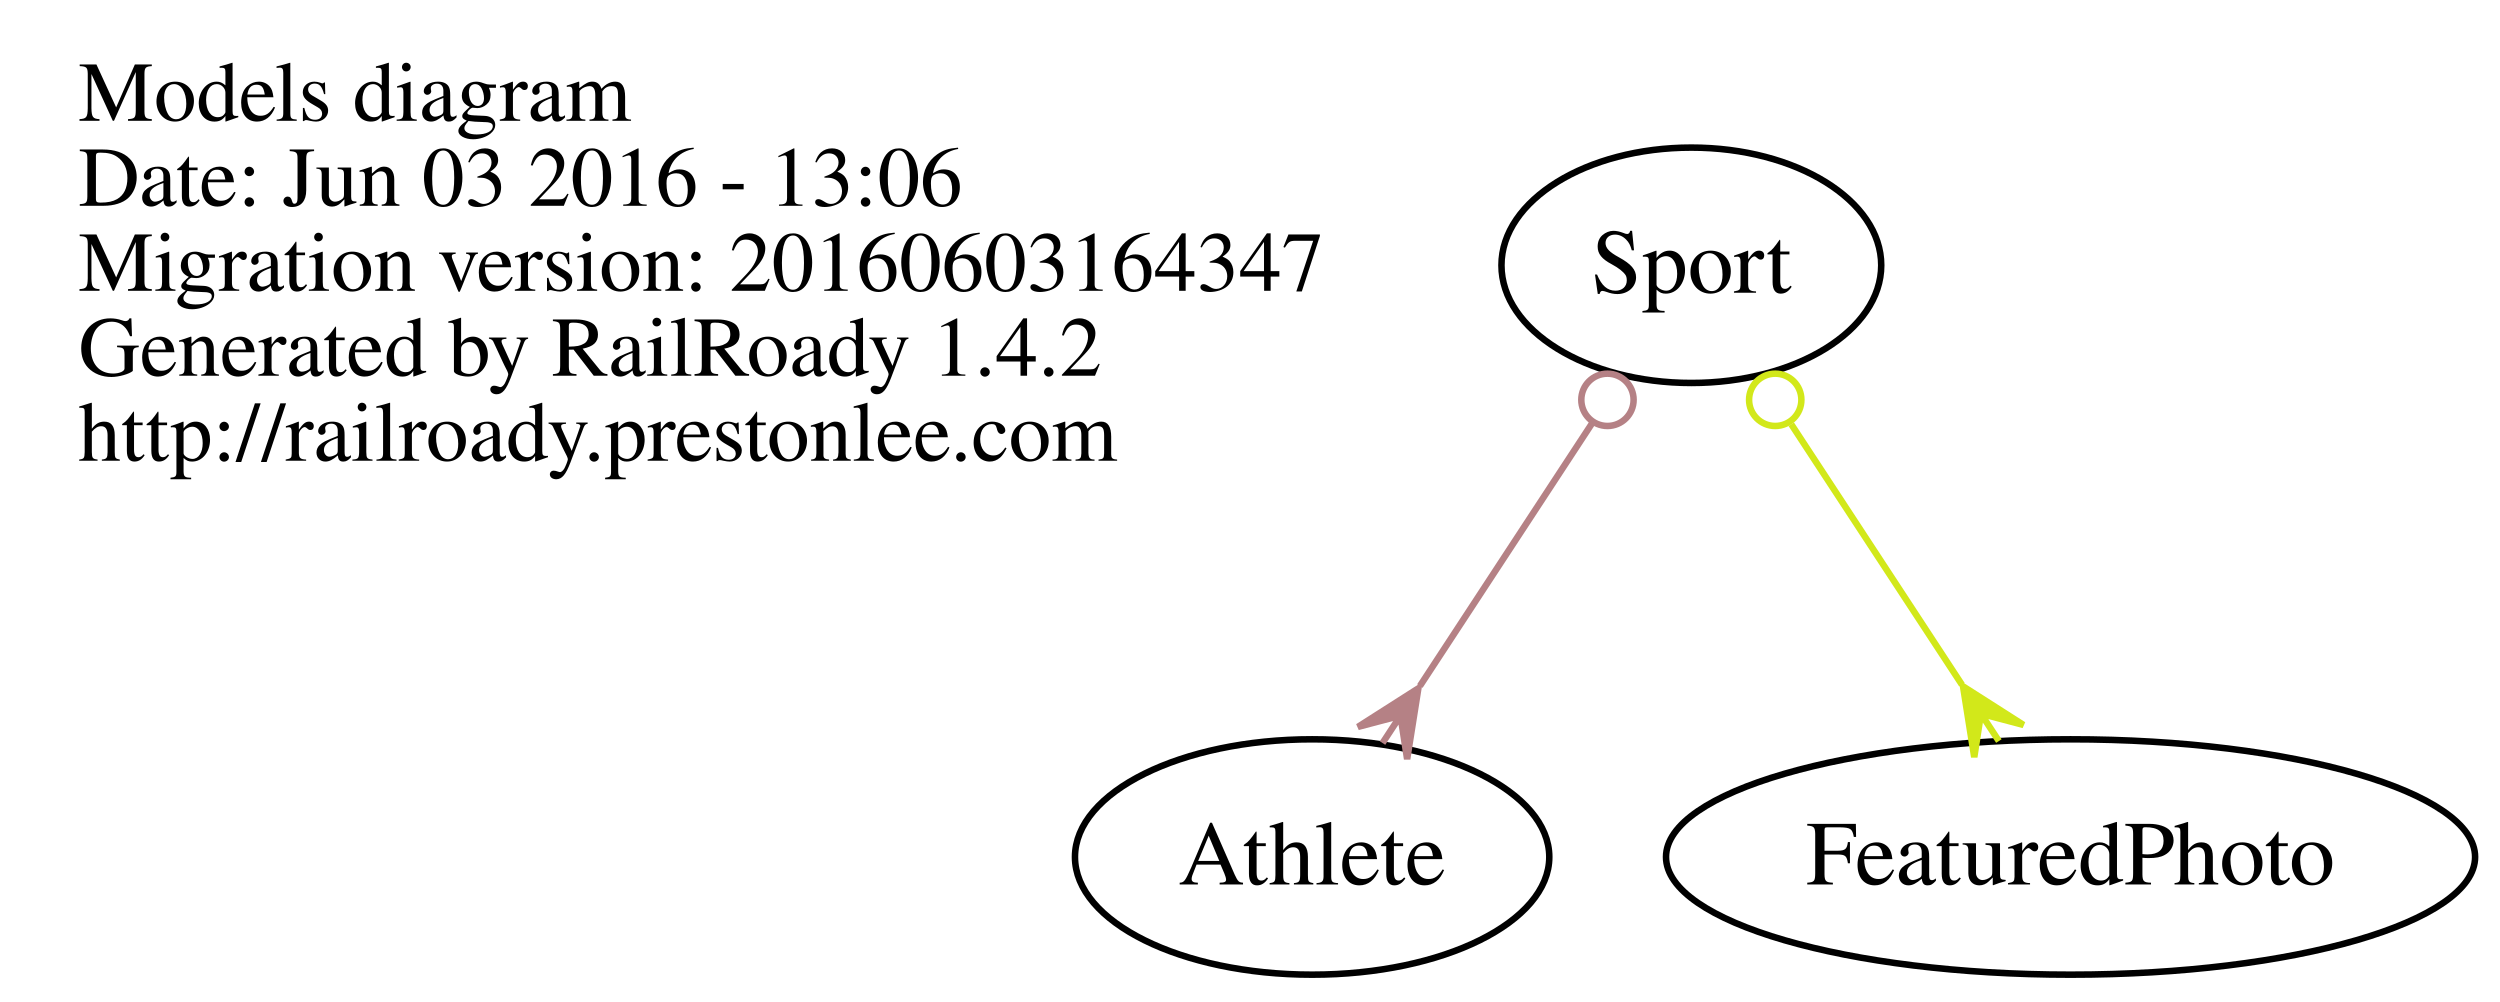
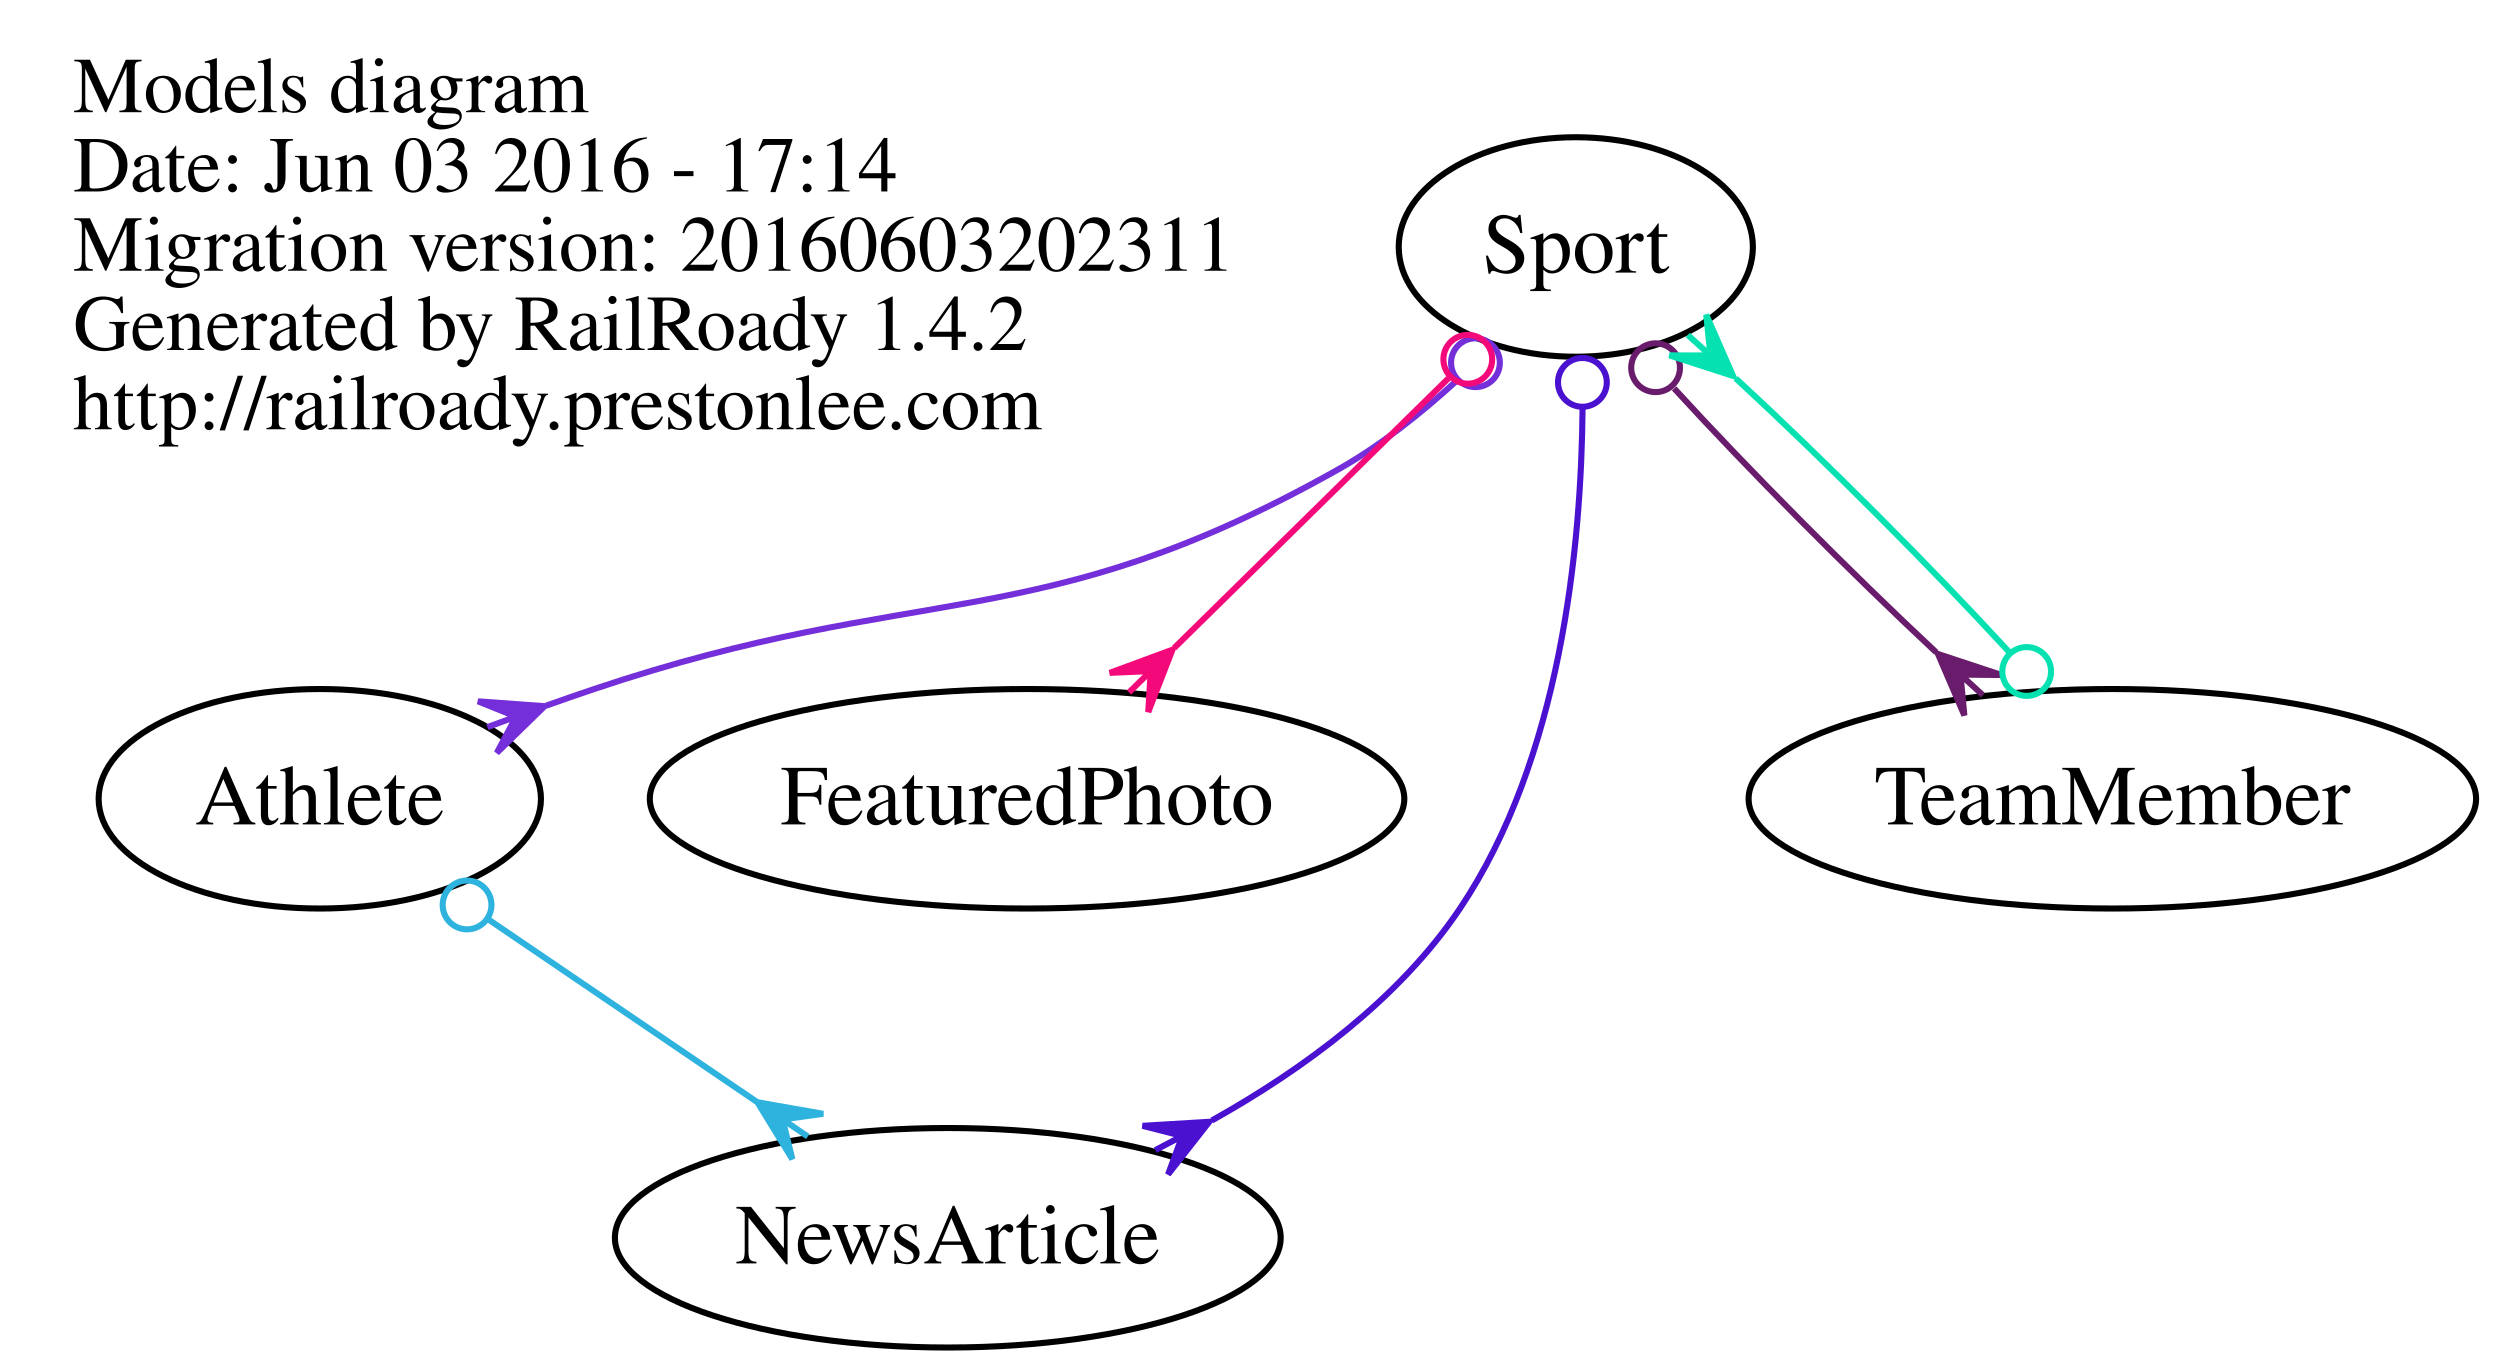
- <svg xmlns="http://www.w3.org/2000/svg" width="382pt" height="153pt" viewBox="0.00 0.00 382.37 153.00">
-   <g id="graph0" class="graph" transform="scale(1 1) rotate(0) translate(4 149)">
-     <polygon fill="none" stroke="none" points="-4,4 -4,-149 378.374,-149 378.374,4 -4,4" />
+ <svg xmlns="http://www.w3.org/2000/svg" width="410pt" height="225pt" viewBox="0.00 0.00 410.03 225.00">
+   <g id="graph0" class="graph" transform="scale(1 1) rotate(0) translate(4 221)">
+     <polygon fill="none" stroke="none" points="-4,4 -4,-221 406.029,-221 406.029,4 -4,4" />
    <g id="node1" class="node">
-       <text text-anchor="start" x="8" y="-130.6" font-family="Times,serif" font-size="13.00">Models diagram</text>
-       <text text-anchor="start" x="8" y="-117.6" font-family="Times,serif" font-size="13.00">Date: Jun 03 2016 - 13:06</text>
-       <text text-anchor="start" x="8" y="-104.6" font-family="Times,serif" font-size="13.00">Migration version: 20160603164347</text>
-       <text text-anchor="start" x="8" y="-91.6" font-family="Times,serif" font-size="13.00">Generated by RailRoady 1.4.2</text>
-       <text text-anchor="start" x="8" y="-78.6" font-family="Times,serif" font-size="13.00">http://railroady.prestonlee.com</text>
+       <text text-anchor="start" x="8" y="-202.6" font-family="Times,serif" font-size="13.00">Models diagram</text>
+       <text text-anchor="start" x="8" y="-189.6" font-family="Times,serif" font-size="13.00">Date: Jun 03 2016 - 17:14</text>
+       <text text-anchor="start" x="8" y="-176.6" font-family="Times,serif" font-size="13.00">Migration version: 20160603202311</text>
+       <text text-anchor="start" x="8" y="-163.6" font-family="Times,serif" font-size="13.00">Generated by RailRoady 1.4.2</text>
+       <text text-anchor="start" x="8" y="-150.6" font-family="Times,serif" font-size="13.00">http://railroady.prestonlee.com</text>
    </g>
    <g id="node2" class="node">
-       <ellipse fill="none" stroke="black" cx="196.688" cy="-18" rx="36.273" ry="18" />
-       <text text-anchor="middle" x="196.688" y="-13.8" font-family="Times,serif" font-size="14.00">Athlete</text>
+       <ellipse fill="none" stroke="black" cx="48.45" cy="-90" rx="36.273" ry="18" />
+       <text text-anchor="middle" x="48.45" y="-85.8" font-family="Times,serif" font-size="14.00">Athlete</text>
+     </g>
+     <g id="node4" class="node">
+       <ellipse fill="none" stroke="black" cx="151.45" cy="-18" rx="54.599" ry="18" />
+       <text text-anchor="middle" x="151.45" y="-13.8" font-family="Times,serif" font-size="14.00">NewsArticle</text>
+     </g>
+     <g id="edge1" class="edge">
+       <path fill="none" stroke="#2eb3de" d="M76.038,-70.251C89.614,-61.024 106.04,-49.861 120.091,-40.312" />
+       <ellipse fill="none" stroke="#2eb3de" cx="72.602" cy="-72.586" rx="4" ry="4" />
+       <polygon fill="#2eb3de" stroke="#2eb3de" points="120.216,-40.227 131.016,-38.328 124.351,-37.416 128.487,-34.606 128.487,-34.606 128.487,-34.606 124.351,-37.416 125.957,-30.884 120.216,-40.227 120.216,-40.227" />
    </g>
    <g id="node3" class="node">
-       <ellipse fill="none" stroke="black" cx="312.688" cy="-18" rx="61.874" ry="18" />
-       <text text-anchor="middle" x="312.688" y="-13.8" font-family="Times,serif" font-size="14.00">FeaturedPhoto</text>
+       <ellipse fill="none" stroke="black" cx="164.45" cy="-90" rx="61.874" ry="18" />
+       <text text-anchor="middle" x="164.45" y="-85.8" font-family="Times,serif" font-size="14.00">FeaturedPhoto</text>
    </g>
-     <g id="node4" class="node">
-       <ellipse fill="none" stroke="black" cx="254.688" cy="-108.5" rx="29.043" ry="18" />
-       <text text-anchor="middle" x="254.688" y="-104.3" font-family="Times,serif" font-size="14.00">Sport</text>
-     </g>
-     <g id="edge1" class="edge">
-       <path fill="none" stroke="#b58185" d="M239.648,-84.551C231.53,-72.164 221.495,-56.853 213.166,-44.144" />
-       <ellipse fill="none" stroke="#b58185" cx="241.857" cy="-87.922" rx="4" ry="4" />
-       <polygon fill="#b58185" stroke="#b58185" points="212.936,-43.793 211.219,-32.962 210.196,-39.611 207.455,-35.429 207.455,-35.429 207.455,-35.429 210.196,-39.611 203.691,-37.896 212.936,-43.793 212.936,-43.793" />
+     <g id="node5" class="node">
+       <ellipse fill="none" stroke="black" cx="254.45" cy="-180.5" rx="29.043" ry="18" />
+       <text text-anchor="middle" x="254.45" y="-176.3" font-family="Times,serif" font-size="14.00">Sport</text>
    </g>
    <g id="edge2" class="edge">
-       <path fill="none" stroke="#d2e81a" d="M269.97,-84.181C278.001,-71.927 287.856,-56.889 296.076,-44.347" />
-       <ellipse fill="none" stroke="#d2e81a" cx="267.518" cy="-87.922" rx="4" ry="4" />
-       <polygon fill="#d2e81a" stroke="#d2e81a" points="296.242,-44.095 305.487,-38.197 298.982,-39.913 301.723,-35.731 301.723,-35.731 301.723,-35.731 298.982,-39.913 297.959,-33.264 296.242,-44.095 296.242,-44.095" />
+       <path fill="none" stroke="#742eda" d="M234.907,-158.558C229.066,-153.217 222.364,-147.892 215.45,-144 166.185,-116.269 147.041,-126.002 93.45,-108 90.867,-107.132 88.212,-106.21 85.544,-105.26" />
+       <ellipse fill="none" stroke="#742eda" cx="237.992" cy="-161.523" rx="4" ry="4" />
+       <polygon fill="#742eda" stroke="#742eda" points="85.333,-105.183 77.482,-97.528 80.636,-103.469 75.939,-101.755 75.939,-101.755 75.939,-101.755 80.636,-103.469 74.396,-105.982 85.333,-105.183 85.333,-105.183" />
+     </g>
+     <g id="edge3" class="edge">
+       <path fill="none" stroke="#f4097a" d="M233.574,-158.973C220.129,-145.751 202.603,-128.518 188.564,-114.712" />
+       <ellipse fill="none" stroke="#f4097a" cx="236.736" cy="-162.081" rx="4" ry="4" />
+       <polygon fill="#f4097a" stroke="#f4097a" points="188.301,-114.453 184.326,-104.233 184.736,-110.948 181.17,-107.442 181.17,-107.442 181.17,-107.442 184.736,-110.948 178.015,-110.651 188.301,-114.453 188.301,-114.453" />
+     </g>
+     <g id="edge4" class="edge">
+       <path fill="none" stroke="#4a11d1" d="M255.563,-154.278C255.377,-131.031 251.919,-96.522 235.45,-72 225.498,-57.182 209.859,-45.682 194.761,-37.239" />
+       <ellipse fill="none" stroke="#4a11d1" cx="255.532" cy="-158.293" rx="4" ry="4" />
+       <polygon fill="#4a11d1" stroke="#4a11d1" points="194.341,-37.019 187.575,-28.39 189.913,-34.697 185.485,-32.375 185.485,-32.375 185.485,-32.375 189.913,-34.697 183.395,-36.36 194.341,-37.019 194.341,-37.019" />
+     </g>
+     <g id="node6" class="node">
+       <ellipse fill="none" stroke="black" cx="342.45" cy="-90" rx="59.659" ry="18" />
+       <text text-anchor="middle" x="342.45" y="-85.8" font-family="Times,serif" font-size="14.00">TeamMember</text>
+     </g>
+     <g id="edge5" class="edge">
+       <path fill="none" stroke="#6a1c6c" d="M270.578,-157.304C282.658,-144.094 299.276,-127.36 313.566,-114.009" />
+       <ellipse fill="none" stroke="#6a1c6c" cx="267.536" cy="-160.699" rx="4" ry="4" />
+       <polygon fill="#6a1c6c" stroke="#6a1c6c" points="313.854,-113.745 324.264,-110.299 317.538,-110.364 321.222,-106.983 321.222,-106.983 321.222,-106.983 317.538,-110.364 318.179,-103.668 313.854,-113.745 313.854,-113.745" />
+     </g>
+     <g id="edge6" class="edge">
+       <path fill="none" stroke="#05e1b1" d="M325.575,-114.01C312.8,-127.919 295.252,-145.5 280.694,-158.943" />
+       <ellipse fill="none" stroke="#05e1b1" cx="328.402" cy="-110.875" rx="4" ry="4" />
+       <polygon fill="#05e1b1" stroke="#05e1b1" points="280.242,-159.352 269.806,-162.721 276.533,-162.705 272.824,-166.059 272.824,-166.059 272.824,-166.059 276.533,-162.705 275.842,-169.397 280.242,-159.352 280.242,-159.352" />
    </g>
  </g>
</svg>
